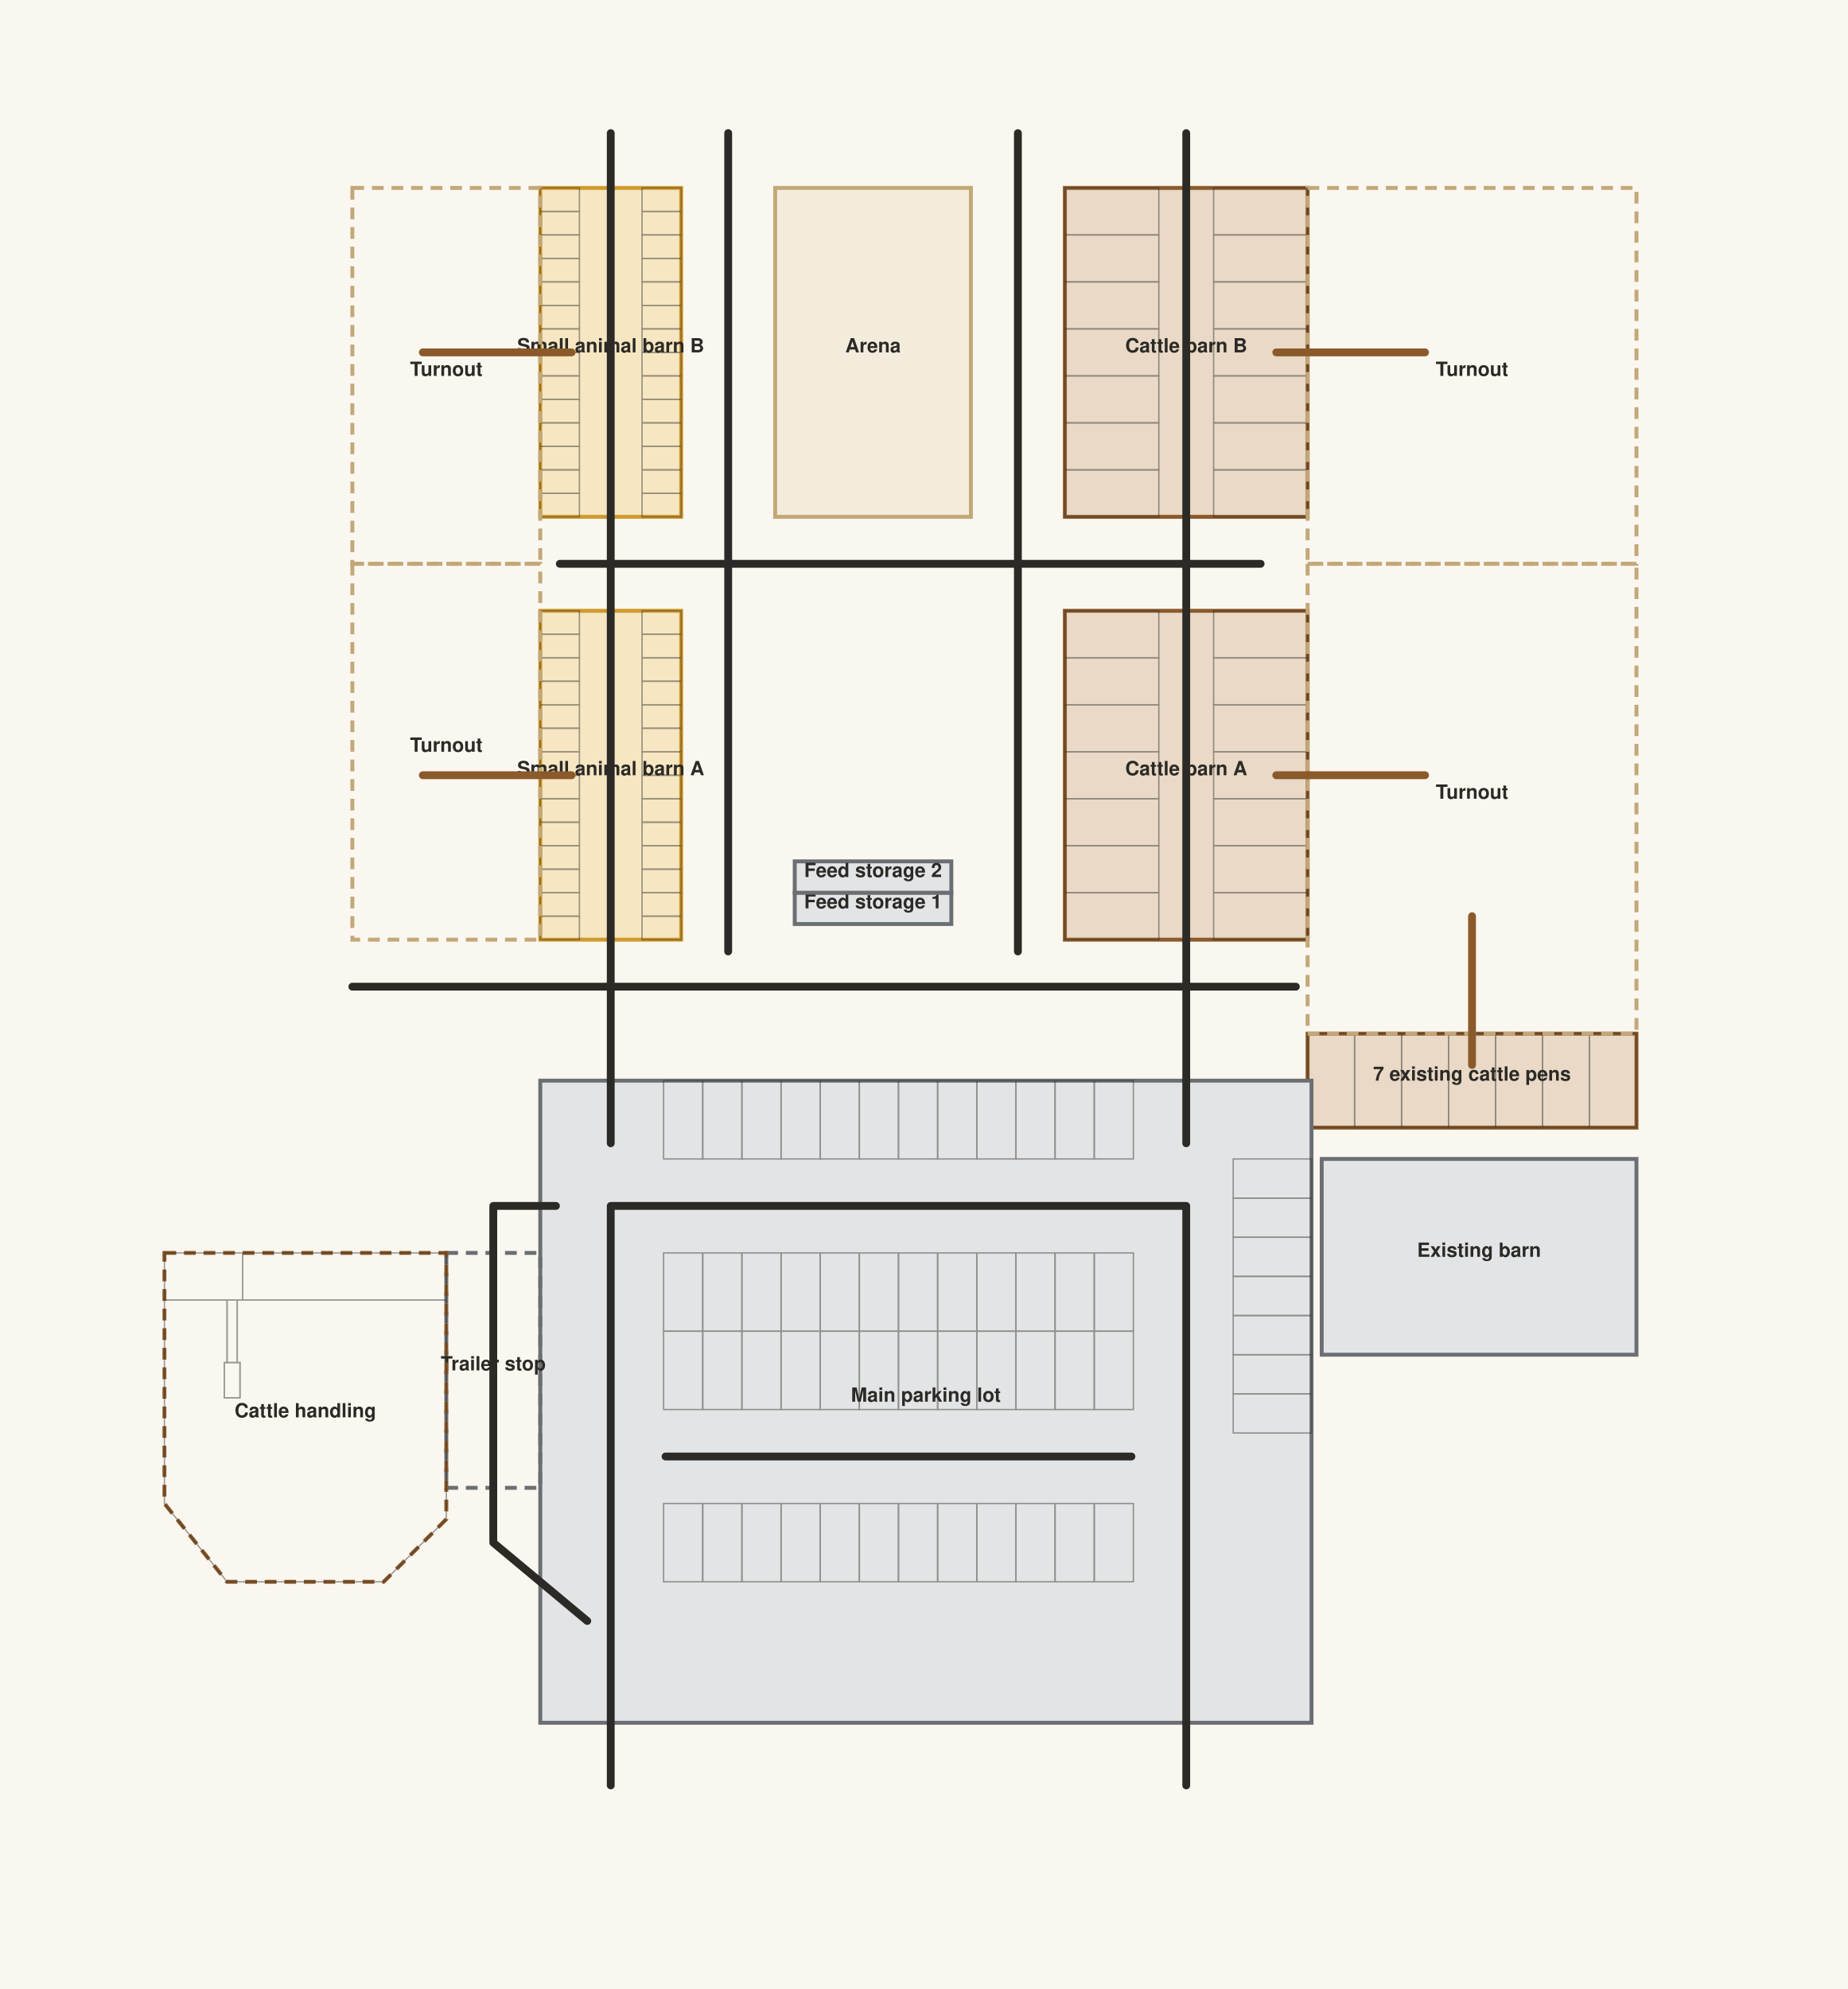
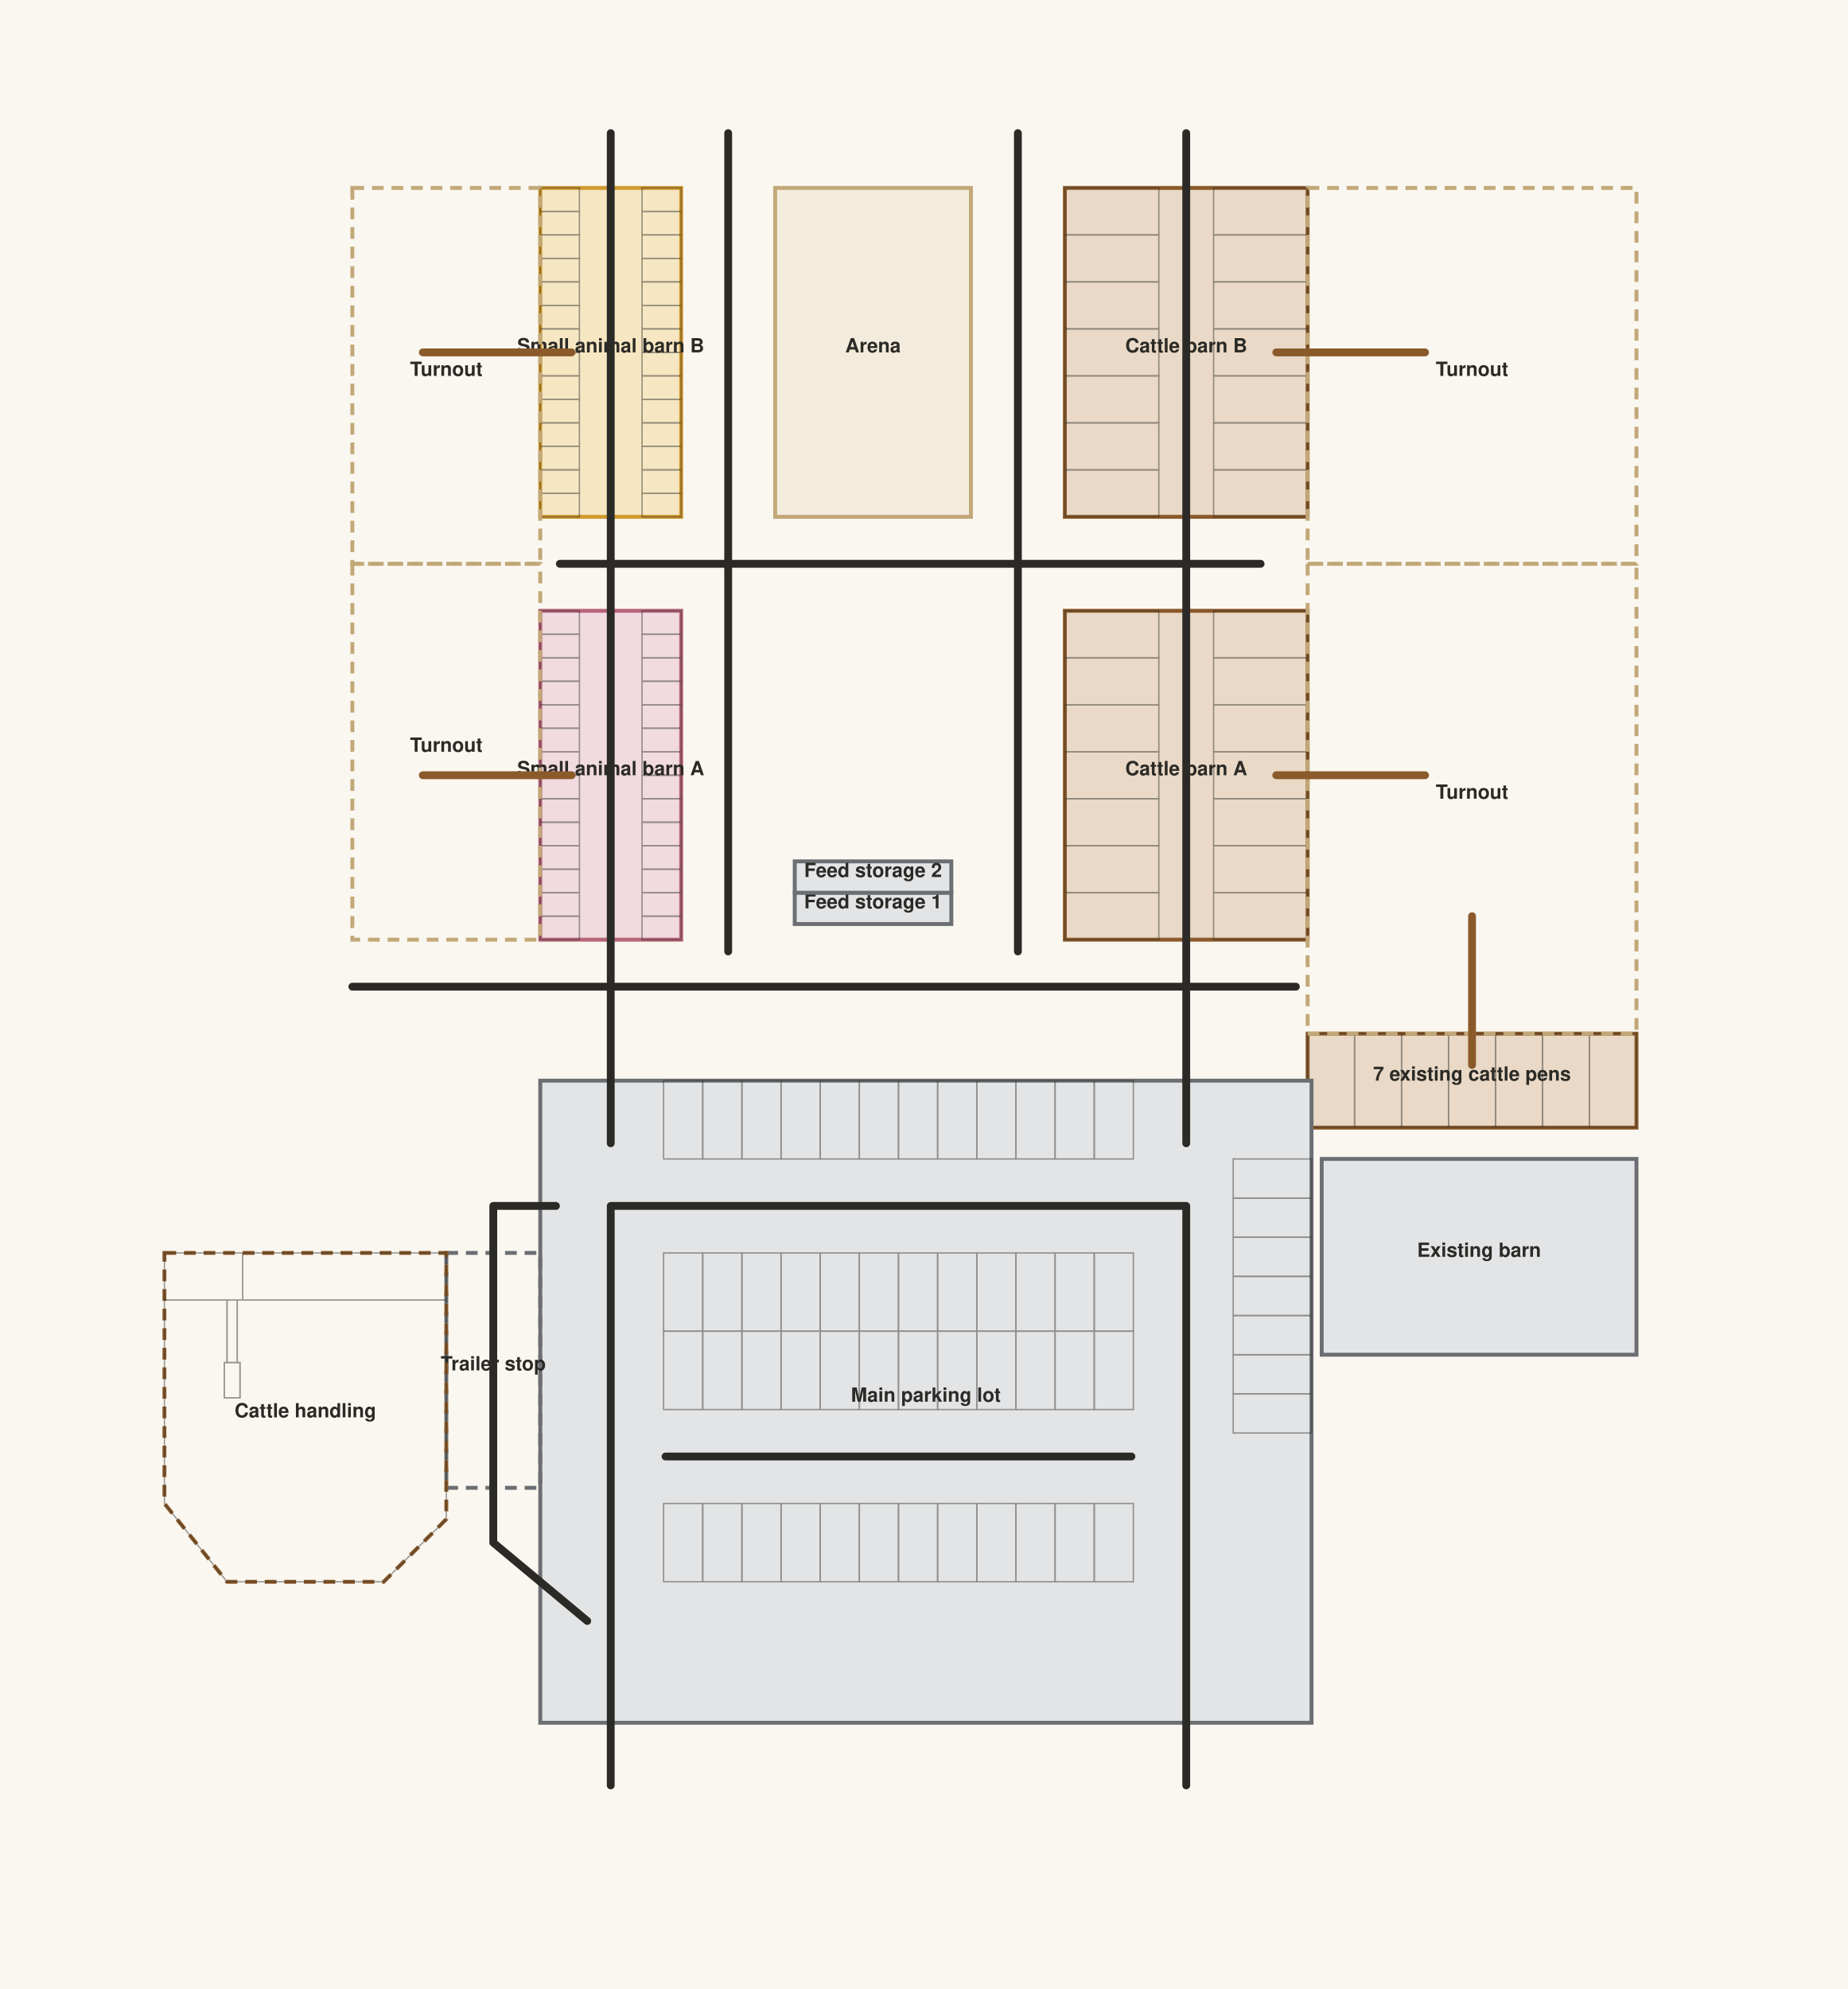
<svg xmlns="http://www.w3.org/2000/svg" viewBox="-138.0 -48 472.0 508" font-family="Avenir Next,Helvetica,Arial,sans-serif">
  <rect x="-138.0" y="-48" width="472.0" height="508" fill="#FAF7F0" />
  <g id="level-1">
    <g id="existing-barn">
      <rect x="199.6" y="248" width="80.4" height="50" fill="#E3E4E5" stroke="#6B6F73" stroke-width="1" />
      <text x="239.8" y="273.0" text-anchor="middle" font-size="5" font-weight="700" fill="#2B2A26">Existing barn</text>
    </g>
    <g id="existing-pens">
      <rect x="196" y="216" width="84" height="24" fill="#E9D9C6" stroke="#8B5A2B" stroke-width="1" />
      <g fill="none" stroke="#2B2A26" stroke-width=".35" opacity=".45">
        <rect x="196" y="216" width="12" height="24" />
        <rect x="208" y="216" width="12" height="24" />
        <rect x="220" y="216" width="12" height="24" />
        <rect x="232" y="216" width="12" height="24" />
        <rect x="244" y="216" width="12" height="24" />
        <rect x="256" y="216" width="12" height="24" />
        <rect x="268" y="216" width="12" height="24" />
      </g>
      <text x="238.0" y="228.0" text-anchor="middle" font-size="5" font-weight="700" fill="#2B2A26">7 existing cattle pens</text>
    </g>
    <g id="parking">
      <polygon points="0,228 197.0,228 197.0,392 0,392" fill="#E3E4E5" stroke="#6B6F73" stroke-width="1" />
      <g fill="none" stroke="#2B2A26" stroke-width=".35" opacity=".45">
        <rect x="31.5" y="228" width="10" height="20" />
        <rect x="41.5" y="228" width="10" height="20" />
        <rect x="51.5" y="228" width="10" height="20" />
        <rect x="61.5" y="228" width="10" height="20" />
        <rect x="71.5" y="228" width="10" height="20" />
        <rect x="81.5" y="228" width="10" height="20" />
        <rect x="91.5" y="228" width="10" height="20" />
        <rect x="101.5" y="228" width="10" height="20" />
        <rect x="111.5" y="228" width="10" height="20" />
        <rect x="121.5" y="228" width="10" height="20" />
        <rect x="131.5" y="228" width="10" height="20" />
        <rect x="141.5" y="228" width="10" height="20" />
        <rect x="31.5" y="272" width="10" height="20" />
        <rect x="41.5" y="272" width="10" height="20" />
        <rect x="51.5" y="272" width="10" height="20" />
        <rect x="61.5" y="272" width="10" height="20" />
        <rect x="71.5" y="272" width="10" height="20" />
        <rect x="81.5" y="272" width="10" height="20" />
        <rect x="91.5" y="272" width="10" height="20" />
        <rect x="101.5" y="272" width="10" height="20" />
        <rect x="111.5" y="272" width="10" height="20" />
        <rect x="121.5" y="272" width="10" height="20" />
        <rect x="131.5" y="272" width="10" height="20" />
        <rect x="141.5" y="272" width="10" height="20" />
        <rect x="31.5" y="292" width="10" height="20" />
        <rect x="41.5" y="292" width="10" height="20" />
        <rect x="51.5" y="292" width="10" height="20" />
        <rect x="61.5" y="292" width="10" height="20" />
        <rect x="71.5" y="292" width="10" height="20" />
        <rect x="81.5" y="292" width="10" height="20" />
        <rect x="91.5" y="292" width="10" height="20" />
        <rect x="101.5" y="292" width="10" height="20" />
        <rect x="111.5" y="292" width="10" height="20" />
        <rect x="121.5" y="292" width="10" height="20" />
        <rect x="131.5" y="292" width="10" height="20" />
        <rect x="141.5" y="292" width="10" height="20" />
        <rect x="31.5" y="336" width="10" height="20" />
        <rect x="41.5" y="336" width="10" height="20" />
        <rect x="51.5" y="336" width="10" height="20" />
        <rect x="61.5" y="336" width="10" height="20" />
        <rect x="71.5" y="336" width="10" height="20" />
        <rect x="81.5" y="336" width="10" height="20" />
        <rect x="91.5" y="336" width="10" height="20" />
        <rect x="101.5" y="336" width="10" height="20" />
        <rect x="111.5" y="336" width="10" height="20" />
        <rect x="121.5" y="336" width="10" height="20" />
        <rect x="131.5" y="336" width="10" height="20" />
        <rect x="141.5" y="336" width="10" height="20" />
        <rect x="177.0" y="248" width="20" height="10" />
        <rect x="177.0" y="258" width="20" height="10" />
        <rect x="177.0" y="268" width="20" height="10" />
        <rect x="177.0" y="278" width="20" height="10" />
        <rect x="177.0" y="288" width="20" height="10" />
        <rect x="177.0" y="298" width="20" height="10" />
        <rect x="177.0" y="308" width="20" height="10" />
      </g>
      <text x="98.5" y="310.0" text-anchor="middle" font-size="5" font-weight="700" fill="#2B2A26">Main parking lot</text>
    </g>
    <g id="trailer-stop">
      <rect x="-24.0" y="272" width="24" height="60" fill="none" stroke="#6B6F73" stroke-width="1" stroke-dasharray="3 2" />
      <text x="-12.0" y="302.0" text-anchor="middle" font-size="5" font-weight="700" fill="#2B2A26">Trailer stop</text>
    </g>
    <g id="handling">
      <polygon points="-96.0,272 -24.0,272 -24.0,340 -40.0,356 -80.0,356 -96.0,336" fill="none" stroke="#8B5A2B" stroke-width="1" stroke-dasharray="3 2" />
      <g fill="none" stroke="#2B2A26" stroke-width=".35" opacity=".45">
        <polygon points="-96.0,284 -80.0,284 -80.0,300 -80.7,300 -80.7,309 -76.7,309 -76.7,300 -77.4,300 -77.4,284 -24.0,284 -24.0,340 -40.0,356 -80.0,356 -96.0,336" />
        <rect x="-76.0" y="272" width="52" height="12" />
        <rect x="-96.0" y="272" width="20" height="12" />
        <rect x="-80.0" y="284" width="2.6" height="16" />
        <rect x="-80.7" y="300" width="4" height="9" />
      </g>
      <text x="-60.0" y="314.0" text-anchor="middle" font-size="5" font-weight="700" fill="#2B2A26">Cattle handling</text>
    </g>
  </g>
  <g id="level-2">
    <g id="cattle-a">
      <rect x="134" y="108" width="62" height="84" fill="#E9D9C6" stroke="#8B5A2B" stroke-width="1" />
      <g fill="none" stroke="#2B2A26" stroke-width=".35" opacity=".45">
        <rect x="134" y="108" width="24" height="12" />
        <rect x="134" y="120" width="24" height="12" />
        <rect x="134" y="132" width="24" height="12" />
        <rect x="134" y="144" width="24" height="12" />
        <rect x="134" y="156" width="24" height="12" />
        <rect x="134" y="168" width="24" height="12" />
        <rect x="134" y="180" width="24" height="12" />
        <rect x="172" y="108" width="24" height="12" />
        <rect x="172" y="120" width="24" height="12" />
        <rect x="172" y="132" width="24" height="12" />
        <rect x="172" y="144" width="24" height="12" />
        <rect x="172" y="156" width="24" height="12" />
        <rect x="172" y="168" width="24" height="12" />
        <rect x="172" y="180" width="24" height="12" />
      </g>
      <text x="165.0" y="150.0" text-anchor="middle" font-size="5" font-weight="700" fill="#2B2A26">Cattle barn A</text>
    </g>
    <g id="small-a">
-       <rect x="0" y="108" width="36" height="84" fill="#F6E6C2" stroke="#D19A2E" stroke-width="1" />
+       <rect x="0" y="108" width="36" height="84" fill="#F1DAE0" stroke="#B8657A" stroke-width="1" />
      <g fill="none" stroke="#2B2A26" stroke-width=".35" opacity=".45">
        <rect x="0" y="108" width="10" height="6" />
        <rect x="0" y="114" width="10" height="6" />
        <rect x="0" y="120" width="10" height="6" />
        <rect x="0" y="126" width="10" height="6" />
        <rect x="0" y="132" width="10" height="6" />
        <rect x="0" y="138" width="10" height="6" />
        <rect x="0" y="144" width="10" height="6" />
        <rect x="0" y="150" width="10" height="6" />
        <rect x="0" y="156" width="10" height="6" />
        <rect x="0" y="162" width="10" height="6" />
        <rect x="0" y="168" width="10" height="6" />
        <rect x="0" y="174" width="10" height="6" />
        <rect x="0" y="180" width="10" height="6" />
        <rect x="0" y="186" width="10" height="6" />
        <rect x="26" y="108" width="10" height="6" />
        <rect x="26" y="114" width="10" height="6" />
        <rect x="26" y="120" width="10" height="6" />
        <rect x="26" y="126" width="10" height="6" />
        <rect x="26" y="132" width="10" height="6" />
        <rect x="26" y="138" width="10" height="6" />
        <rect x="26" y="144" width="10" height="6" />
        <rect x="26" y="150" width="10" height="6" />
        <rect x="26" y="156" width="10" height="6" />
        <rect x="26" y="162" width="10" height="6" />
        <rect x="26" y="168" width="10" height="6" />
        <rect x="26" y="174" width="10" height="6" />
        <rect x="26" y="180" width="10" height="6" />
        <rect x="26" y="186" width="10" height="6" />
      </g>
      <text x="18.0" y="150.0" text-anchor="middle" font-size="5" font-weight="700" fill="#2B2A26">Small animal barn A</text>
    </g>
    <g id="feed-1">
      <rect x="65" y="180" width="40" height="8" fill="#E3E4E5" stroke="#6B6F73" stroke-width="1" />
      <text x="85.0" y="184.0" text-anchor="middle" font-size="5" font-weight="700" fill="#2B2A26">Feed storage 1</text>
    </g>
    <g id="turnout-cattle-a">
      <rect x="196" y="96.0" width="84" height="120.0" fill="none" stroke="#C2A878" stroke-width="1" stroke-dasharray="3 2" />
      <text x="238.0" y="156.0" text-anchor="middle" font-size="5" font-weight="700" fill="#2B2A26">Turnout</text>
    </g>
    <g id="turnout-small-a">
      <rect x="-48" y="96.0" width="48" height="96.0" fill="none" stroke="#C2A878" stroke-width="1" stroke-dasharray="3 2" />
      <text x="-24.0" y="144.0" text-anchor="middle" font-size="5" font-weight="700" fill="#2B2A26">Turnout</text>
    </g>
  </g>
  <g id="level-3">
    <g id="cattle-b">
      <rect x="134" y="0" width="62" height="84" fill="#E9D9C6" stroke="#8B5A2B" stroke-width="1" />
      <g fill="none" stroke="#2B2A26" stroke-width=".35" opacity=".45">
        <rect x="134" y="0" width="24" height="12" />
        <rect x="134" y="12" width="24" height="12" />
        <rect x="134" y="24" width="24" height="12" />
        <rect x="134" y="36" width="24" height="12" />
        <rect x="134" y="48" width="24" height="12" />
        <rect x="134" y="60" width="24" height="12" />
        <rect x="134" y="72" width="24" height="12" />
        <rect x="172" y="0" width="24" height="12" />
        <rect x="172" y="12" width="24" height="12" />
        <rect x="172" y="24" width="24" height="12" />
        <rect x="172" y="36" width="24" height="12" />
        <rect x="172" y="48" width="24" height="12" />
        <rect x="172" y="60" width="24" height="12" />
        <rect x="172" y="72" width="24" height="12" />
      </g>
      <text x="165.0" y="42.0" text-anchor="middle" font-size="5" font-weight="700" fill="#2B2A26">Cattle barn B</text>
    </g>
    <g id="small-b">
      <rect x="0" y="0" width="36" height="84" fill="#F6E6C2" stroke="#D19A2E" stroke-width="1" />
      <g fill="none" stroke="#2B2A26" stroke-width=".35" opacity=".45">
        <rect x="0" y="0" width="10" height="6" />
        <rect x="0" y="6" width="10" height="6" />
        <rect x="0" y="12" width="10" height="6" />
        <rect x="0" y="18" width="10" height="6" />
        <rect x="0" y="24" width="10" height="6" />
        <rect x="0" y="30" width="10" height="6" />
        <rect x="0" y="36" width="10" height="6" />
        <rect x="0" y="42" width="10" height="6" />
        <rect x="0" y="48" width="10" height="6" />
        <rect x="0" y="54" width="10" height="6" />
        <rect x="0" y="60" width="10" height="6" />
        <rect x="0" y="66" width="10" height="6" />
        <rect x="0" y="72" width="10" height="6" />
        <rect x="0" y="78" width="10" height="6" />
        <rect x="26" y="0" width="10" height="6" />
        <rect x="26" y="6" width="10" height="6" />
        <rect x="26" y="12" width="10" height="6" />
        <rect x="26" y="18" width="10" height="6" />
        <rect x="26" y="24" width="10" height="6" />
        <rect x="26" y="30" width="10" height="6" />
        <rect x="26" y="36" width="10" height="6" />
        <rect x="26" y="42" width="10" height="6" />
        <rect x="26" y="48" width="10" height="6" />
        <rect x="26" y="54" width="10" height="6" />
        <rect x="26" y="60" width="10" height="6" />
        <rect x="26" y="66" width="10" height="6" />
        <rect x="26" y="72" width="10" height="6" />
        <rect x="26" y="78" width="10" height="6" />
      </g>
      <text x="18.0" y="42.0" text-anchor="middle" font-size="5" font-weight="700" fill="#2B2A26">Small animal barn B</text>
    </g>
    <g id="arena">
      <rect x="60" y="0" width="50" height="84" fill="#F3ECDD" stroke="#C2A878" stroke-width="1" />
      <text x="85.0" y="42.0" text-anchor="middle" font-size="5" font-weight="700" fill="#2B2A26">Arena</text>
    </g>
    <g id="feed-2">
      <rect x="65" y="172" width="40" height="8" fill="#E3E4E5" stroke="#6B6F73" stroke-width="1" />
      <text x="85.0" y="176.0" text-anchor="middle" font-size="5" font-weight="700" fill="#2B2A26">Feed storage 2</text>
    </g>
    <g id="turnout-cattle-b">
      <rect x="196" y="0" width="84" height="96.0" fill="none" stroke="#C2A878" stroke-width="1" stroke-dasharray="3 2" />
      <text x="238.0" y="48.0" text-anchor="middle" font-size="5" font-weight="700" fill="#2B2A26">Turnout</text>
    </g>
    <g id="turnout-small-b">
      <rect x="-48" y="0" width="48" height="96.0" fill="none" stroke="#C2A878" stroke-width="1" stroke-dasharray="3 2" />
      <text x="-24.0" y="48.0" text-anchor="middle" font-size="5" font-weight="700" fill="#2B2A26">Turnout</text>
    </g>
  </g>
  <g id="drives" />
  <g id="circulation">
    <polyline id="lane-west" points="48.0,-14 48.0,195" fill="none" stroke="#2B2A26" stroke-width="2" stroke-linecap="round" stroke-linejoin="round" />
    <polyline id="lane-east" points="122.0,-14 122.0,195" fill="none" stroke="#2B2A26" stroke-width="2" stroke-linecap="round" stroke-linejoin="round" />
    <polyline id="drive-cross" points="-48,204.0 193,204.0" fill="none" stroke="#2B2A26" stroke-width="2" stroke-linecap="round" stroke-linejoin="round" />
    <polyline id="lane-mid" points="5,96.0 184,96.0" fill="none" stroke="#2B2A26" stroke-width="2" stroke-linecap="round" stroke-linejoin="round" />
    <polyline id="aisle-cattle" points="165.0,-14 165.0,244" fill="none" stroke="#2B2A26" stroke-width="2" stroke-linecap="round" stroke-linejoin="round" />
    <polyline id="aisle-small" points="18.0,-14 18.0,244" fill="none" stroke="#2B2A26" stroke-width="2" stroke-linecap="round" stroke-linejoin="round" />
    <polyline id="loop-parking" points="165.0,408 165.0,260 18.0,260 18.0,408" fill="none" stroke="#2B2A26" stroke-width="2" stroke-linecap="round" stroke-linejoin="round" />
    <polyline id="loop-mid" points="151.0,324 32.0,324" fill="none" stroke="#2B2A26" stroke-width="2" stroke-linecap="round" stroke-linejoin="round" />
    <polyline id="trailers" points="4.0,260 -12.0,260 -12.0,346 12.0,366" fill="none" stroke="#2B2A26" stroke-width="2" stroke-linecap="round" stroke-linejoin="round" />
    <polyline id="an-cattle-a" points="188,150.0 226,150.0" fill="none" stroke="#8B5A2B" stroke-width="2" stroke-linecap="round" stroke-linejoin="round" />
    <polyline id="an-cattle-b" points="188,42.0 226,42.0" fill="none" stroke="#8B5A2B" stroke-width="2" stroke-linecap="round" stroke-linejoin="round" />
    <polyline id="an-small-a" points="8,150.0 -30,150.0" fill="none" stroke="#8B5A2B" stroke-width="2" stroke-linecap="round" stroke-linejoin="round" />
    <polyline id="an-small-b" points="8,42.0 -30,42.0" fill="none" stroke="#8B5A2B" stroke-width="2" stroke-linecap="round" stroke-linejoin="round" />
    <polyline id="an-pens" points="238.0,224 238.0,186" fill="none" stroke="#8B5A2B" stroke-width="2" stroke-linecap="round" stroke-linejoin="round" />
  </g>
</svg>
